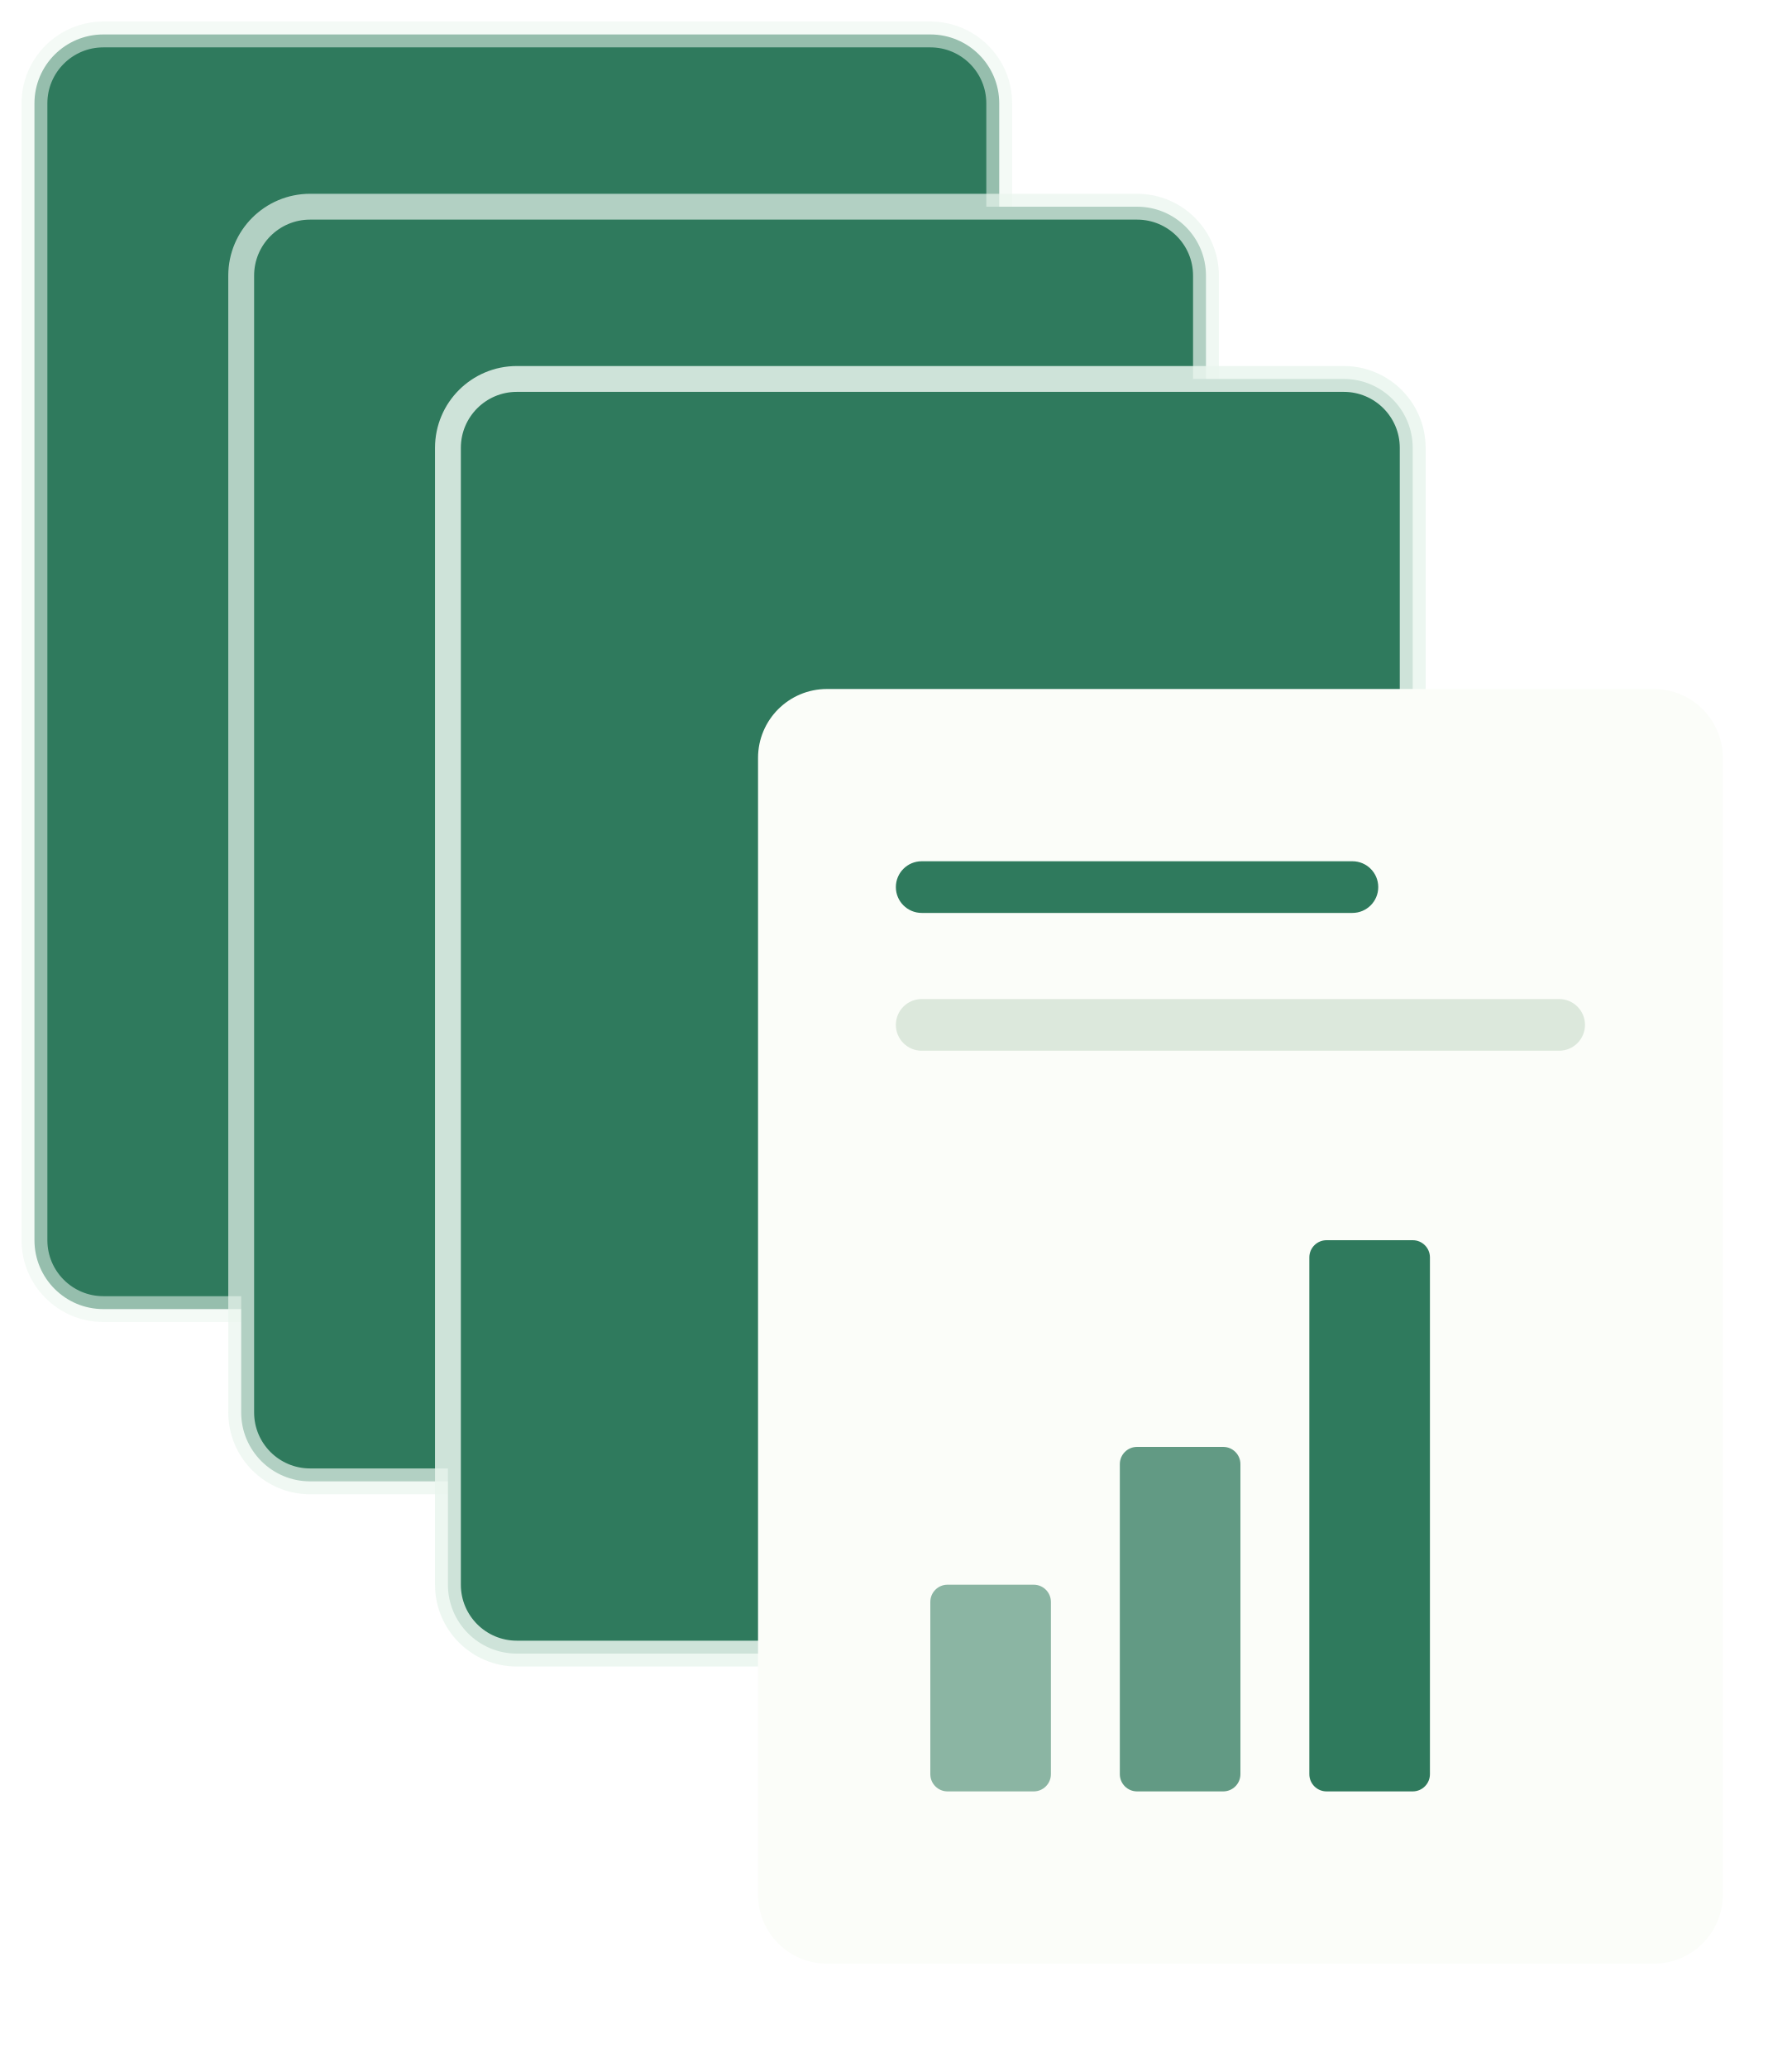
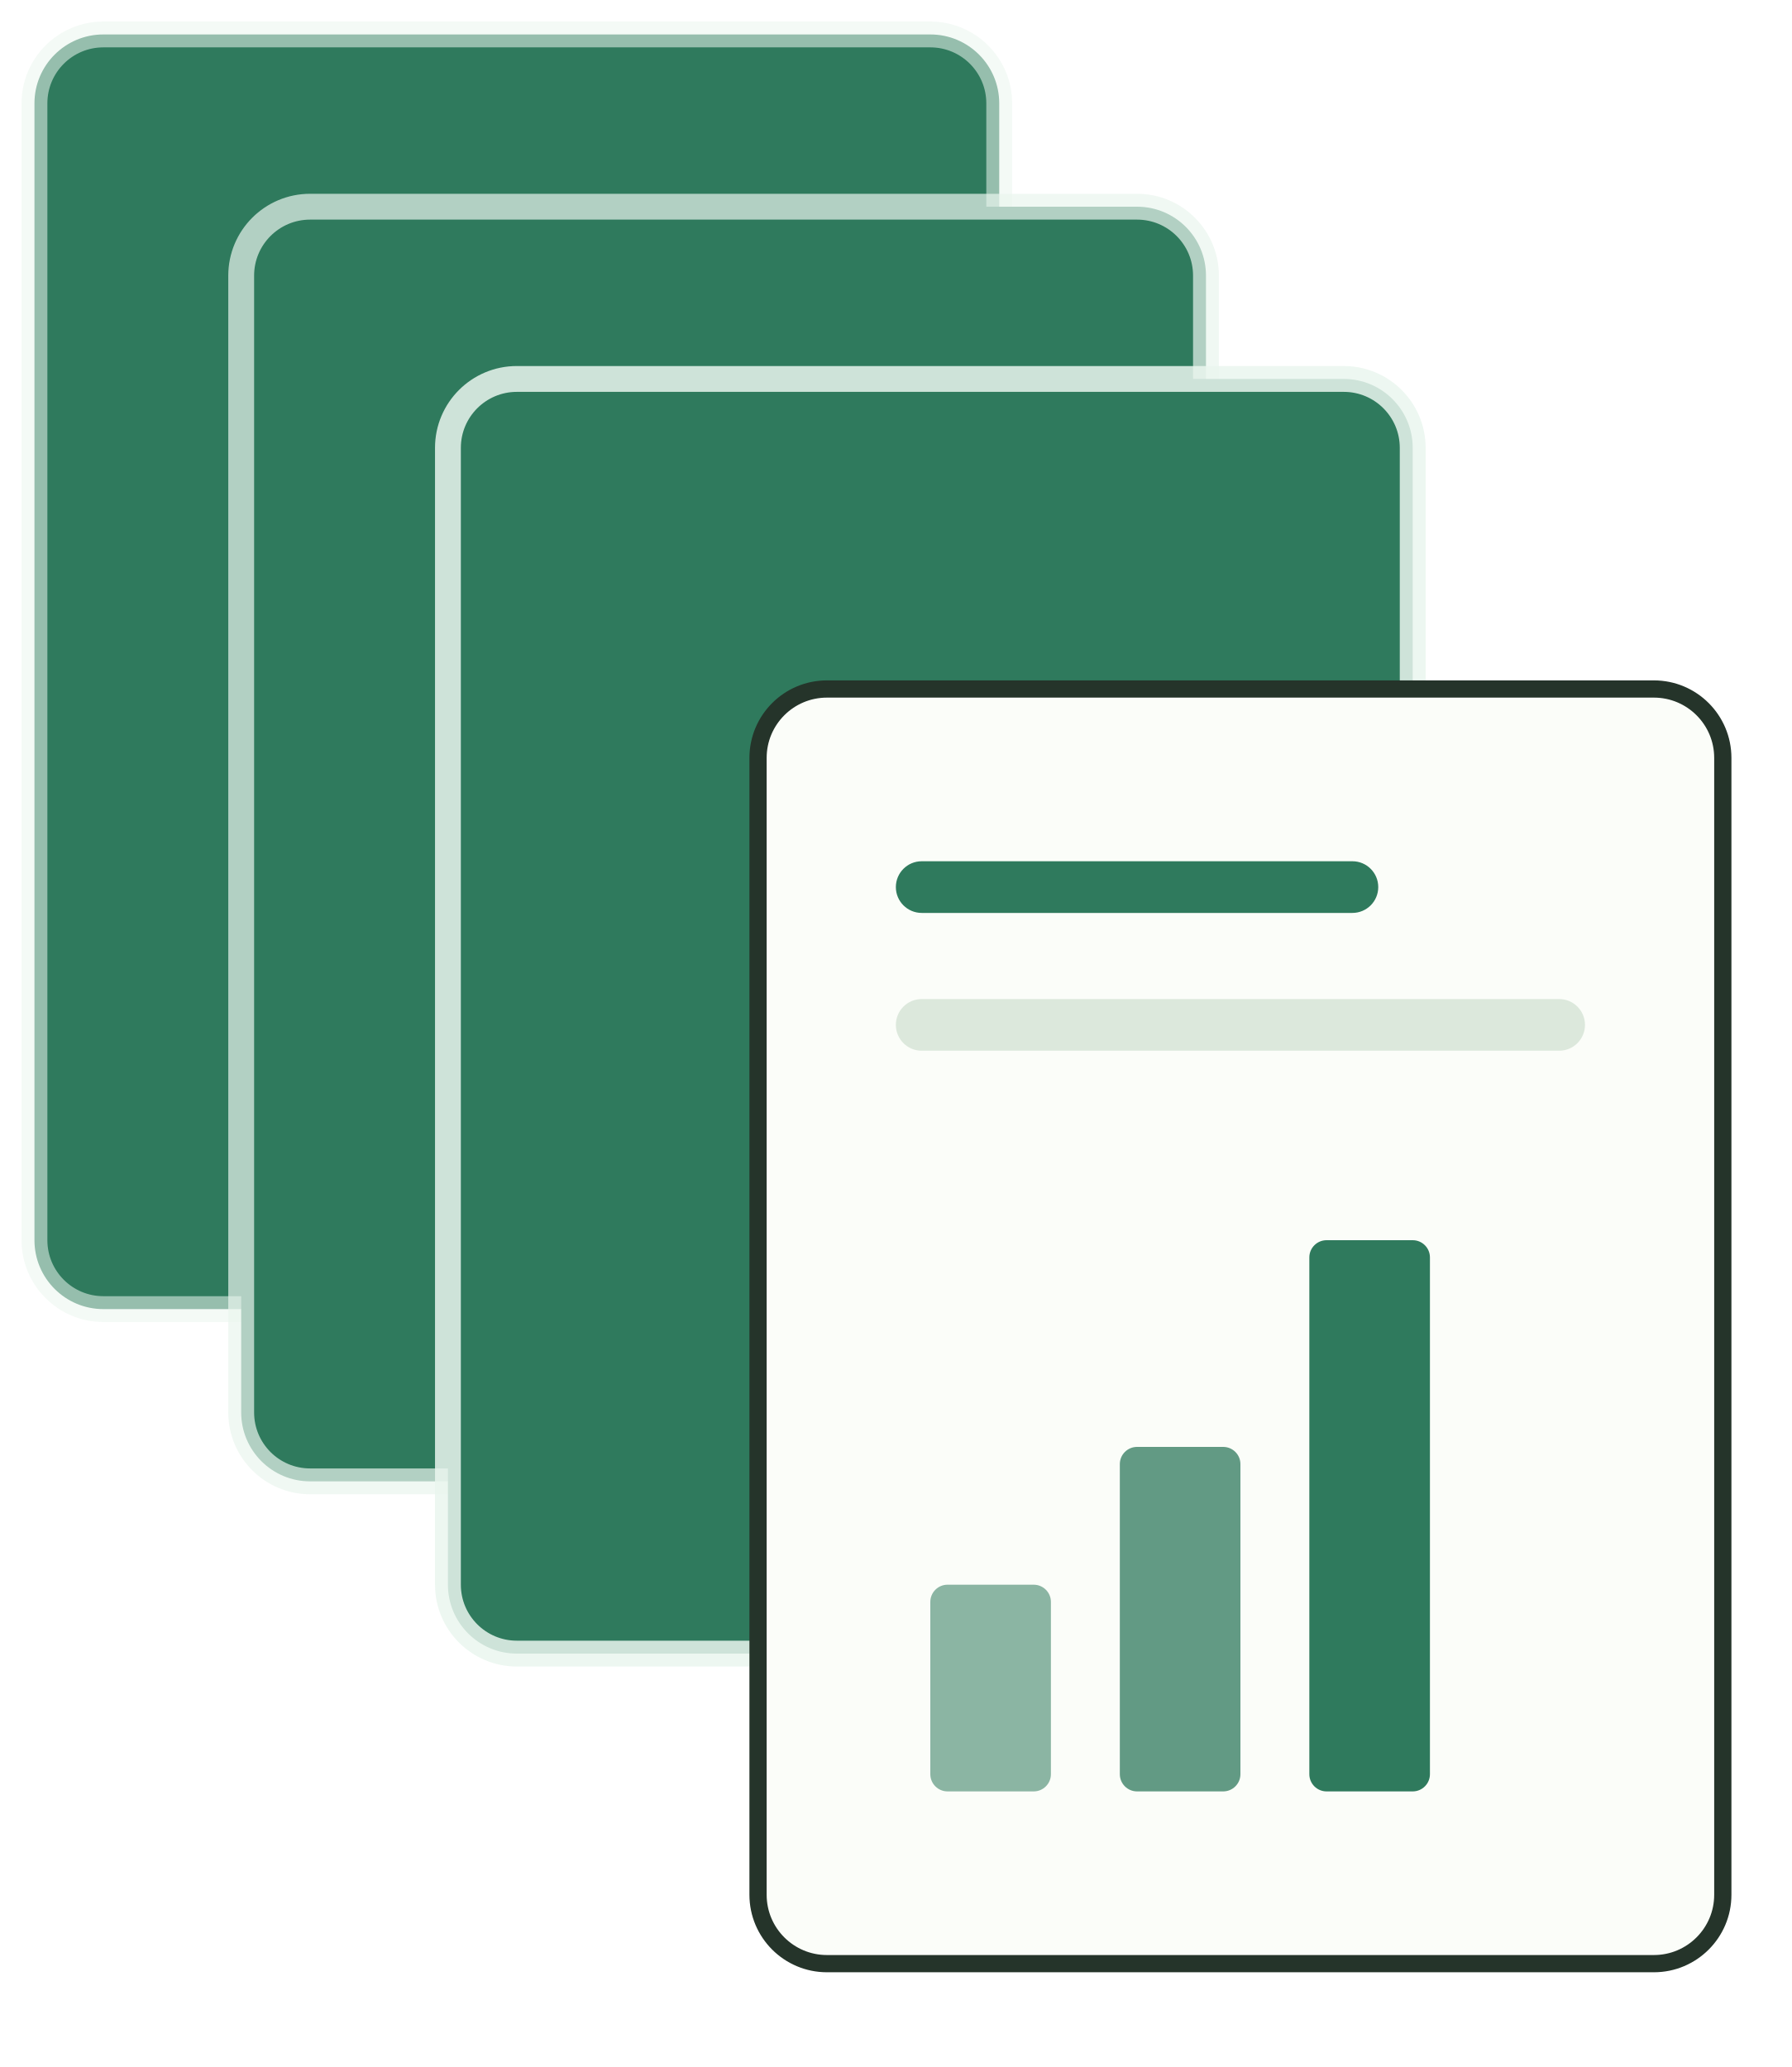
<svg xmlns="http://www.w3.org/2000/svg" width="104" height="120" viewBox="0 0 104 120">
  <rect x="2" y="2" width="56" height="74" rx="4" fill="#2f7a5d" stroke="#eaf6ee" stroke-width="1.5" stroke-opacity="0.55" />
  <rect x="14" y="12" width="56" height="74" rx="4" fill="#2f7a5d" stroke="#eaf6ee" stroke-width="1.5" stroke-opacity="0.7" />
  <rect x="26" y="22" width="56" height="74" rx="4" fill="#2f7a5d" stroke="#eaf6ee" stroke-width="1.5" stroke-opacity="0.85" />
-   <rect x="44" y="40" width="56" height="74" rx="4" fill="#fbfdf9" />
+   <rect x="44" y="40" width="56" height="74" rx="4" fill="#fbfdf9" stroke="#25342a" stroke-width="1" />
  <rect x="52" y="50" width="28" height="3" rx="1.5" fill="#2f7a5d" />
  <rect x="52" y="58" width="40" height="3" rx="1.5" fill="#dce8dc" />
  <rect x="54" y="92" width="7" height="12" rx="1" fill="#2f7a5d" opacity="0.55" />
  <rect x="65" y="84" width="7" height="20" rx="1" fill="#2f7a5d" opacity="0.75" />
  <rect x="76" y="72" width="7" height="32" rx="1" fill="#2f7a5d" />
</svg>
